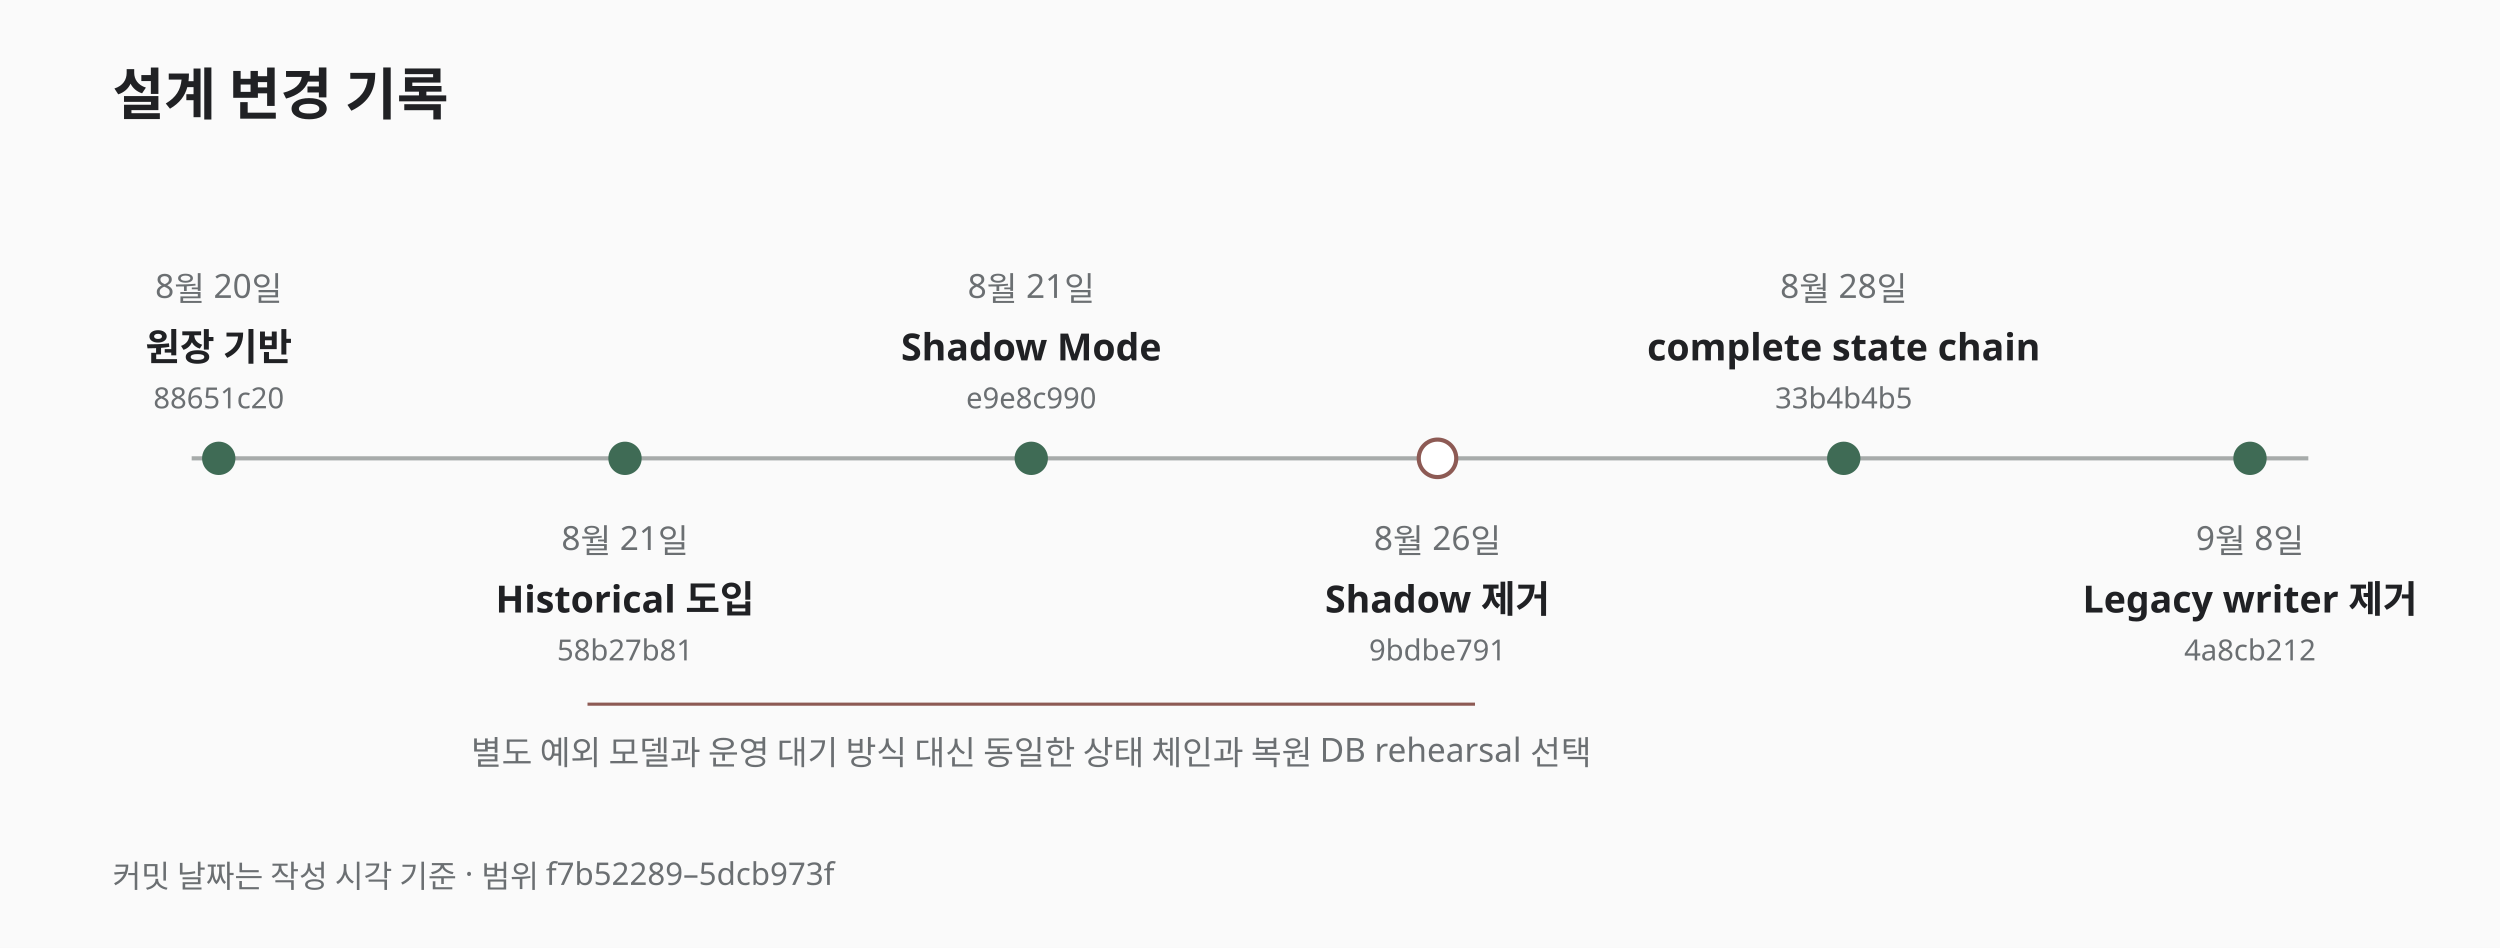
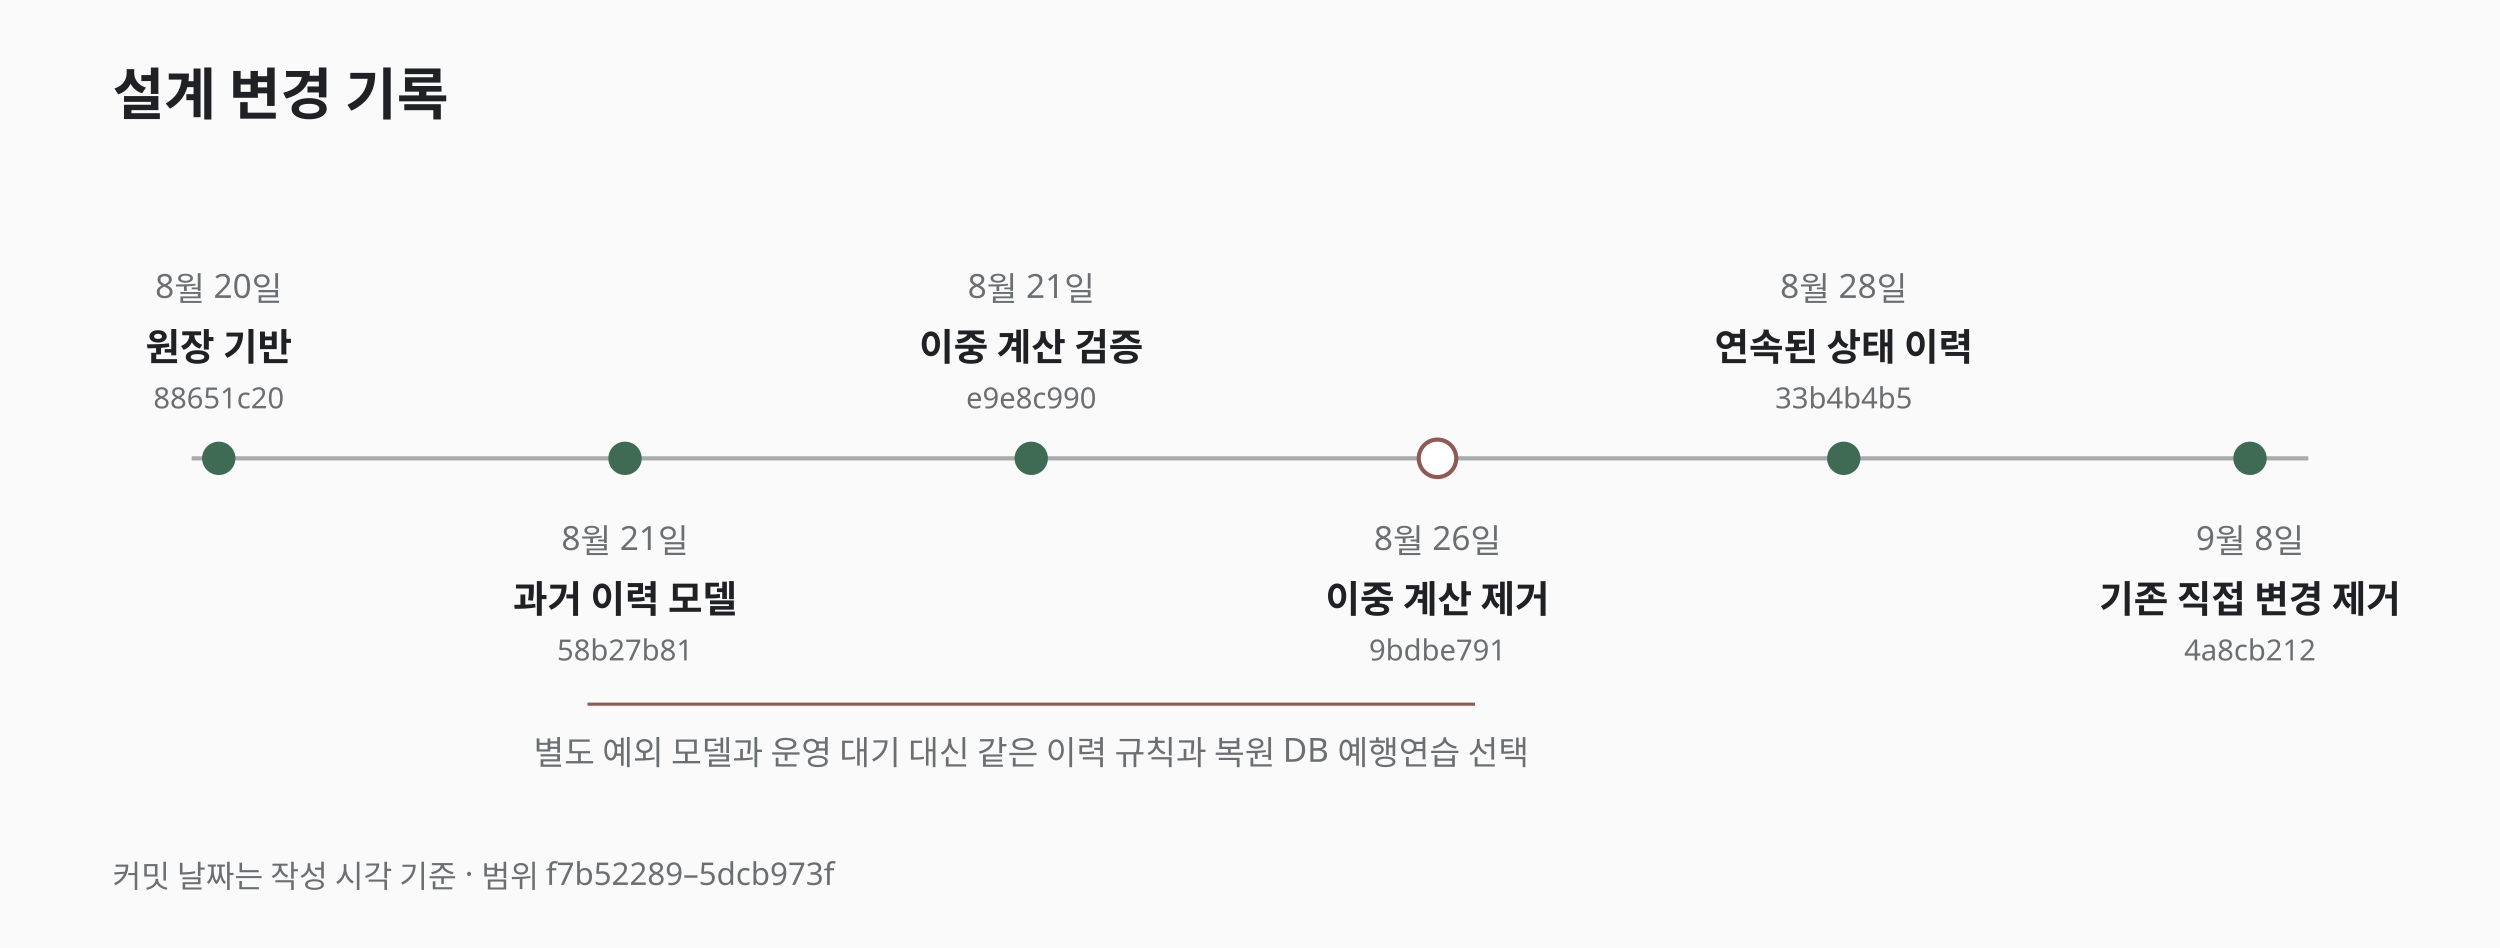
<svg xmlns="http://www.w3.org/2000/svg" width="1200" height="455" viewBox="0 0 1200 455" role="img" aria-labelledby="title desc">
  <rect width="1200" height="455" fill="#fafafa" />
  <style>
    text { font-family: Pretendard, "Noto Sans KR", "Apple SD Gothic Neo", sans-serif; fill: #202124; }
    .heading { font-size: 27px; font-weight: 600; }
    .date { font-size: 16px; fill: #6b6f72; }
    .label { font-size: 18px; font-weight: 600; }
    .hash { font-size: 14px; fill: #6b6f72; }
    .note { font-size: 15px; fill: #6b6f72; }
    .line { stroke: #a7abaa; stroke-width: 2; }
    .dot { fill: #3f6b55; }
    .removed { fill: #ffffff; stroke: #8d5a54; stroke-width: 2; }
  </style>
  <text x="54" y="55" class="heading">설계 변경 기록</text>
  <line x1="92" y1="220" x2="1108" y2="220" class="line" />
  <circle cx="105" cy="220" r="8" class="dot" />
  <text x="105" y="143" text-anchor="middle" class="date">8월 20일</text>
  <text x="105" y="173" text-anchor="middle" class="label">원장 기반</text>
  <text x="105" y="196" text-anchor="middle" class="hash">88651c20</text>
  <circle cx="300" cy="220" r="8" class="dot" />
  <text x="300" y="264" text-anchor="middle" class="date">8월 21일</text>
-   <text x="300" y="294" text-anchor="middle" class="label">Historical 도입</text>
+   <text x="300" y="294" text-anchor="middle" class="label">과거 이력 모델</text>
  <text x="300" y="317" text-anchor="middle" class="hash">58b27b81</text>
  <circle cx="495" cy="220" r="8" class="dot" />
  <text x="495" y="143" text-anchor="middle" class="date">8월 21일</text>
-   <text x="495" y="173" text-anchor="middle" class="label">Shadow Mode</text>
+   <text x="495" y="173" text-anchor="middle" class="label">이중 계산 검증</text>
  <text x="495" y="196" text-anchor="middle" class="hash">e9e8c990</text>
  <circle cx="690" cy="220" r="9" class="removed" />
  <text x="690" y="264" text-anchor="middle" class="date">8월 26일</text>
-   <text x="690" y="294" text-anchor="middle" class="label">Shadow 제거</text>
+   <text x="690" y="294" text-anchor="middle" class="label">이중 계산 제거</text>
  <text x="690" y="317" text-anchor="middle" class="hash">9bdbe791</text>
  <circle cx="885" cy="220" r="8" class="dot" />
  <text x="885" y="143" text-anchor="middle" class="date">8월 28일</text>
-   <text x="885" y="173" text-anchor="middle" class="label">complete state chain</text>
+   <text x="885" y="173" text-anchor="middle" class="label">연속된 상태 이력</text>
  <text x="885" y="196" text-anchor="middle" class="hash">33b4b4b5</text>
  <circle cx="1080" cy="220" r="8" class="dot" />
  <text x="1080" y="264" text-anchor="middle" class="date">9월 8일</text>
-   <text x="1080" y="294" text-anchor="middle" class="label">Legacy writer 제거</text>
+   <text x="1080" y="294" text-anchor="middle" class="label">기존 직접 변경 제거</text>
  <text x="1080" y="317" text-anchor="middle" class="hash">4a8cb212</text>
  <path d="M282 338 H708" stroke="#8d5a54" stroke-width="1.5" fill="none" />
-   <text x="495" y="367" text-anchor="middle" class="date">별도 예외 모델과 운영 대기 방식 대신 동일한 상태 체인과 복원 DB rehearsal 선택</text>
+   <text x="495" y="367" text-anchor="middle" class="date">별도 예외 모델과 운영 대기 대신 같은 이력 규칙과 복원 DB 예행연습 선택</text>
  <text x="54" y="426" class="note">커밋 날짜는 작성 시각 기준 · 범위 f7b52289–5dcb973f</text>
</svg>
